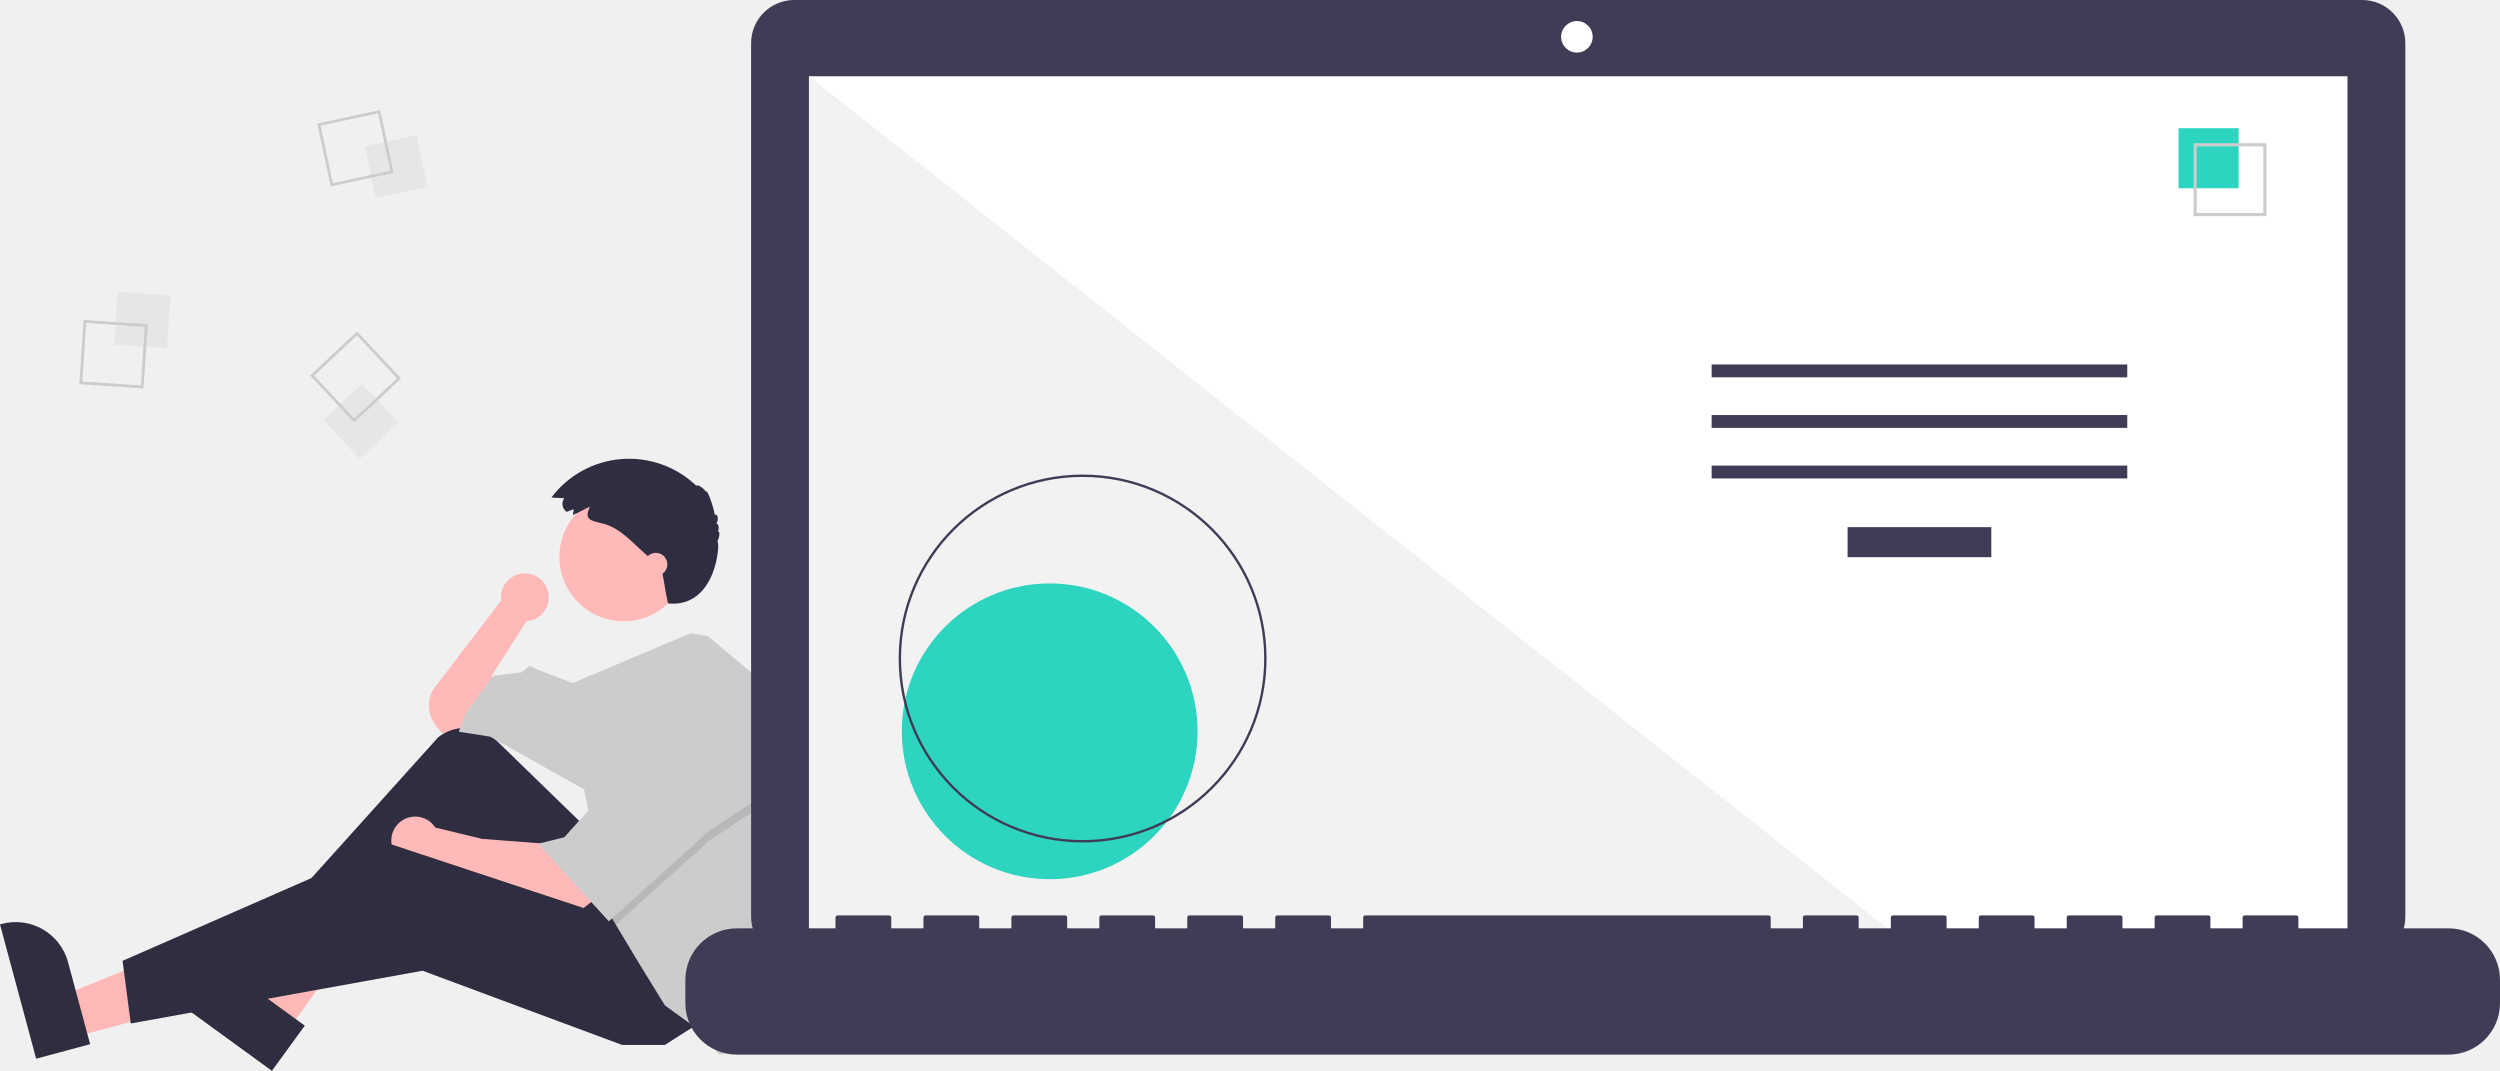
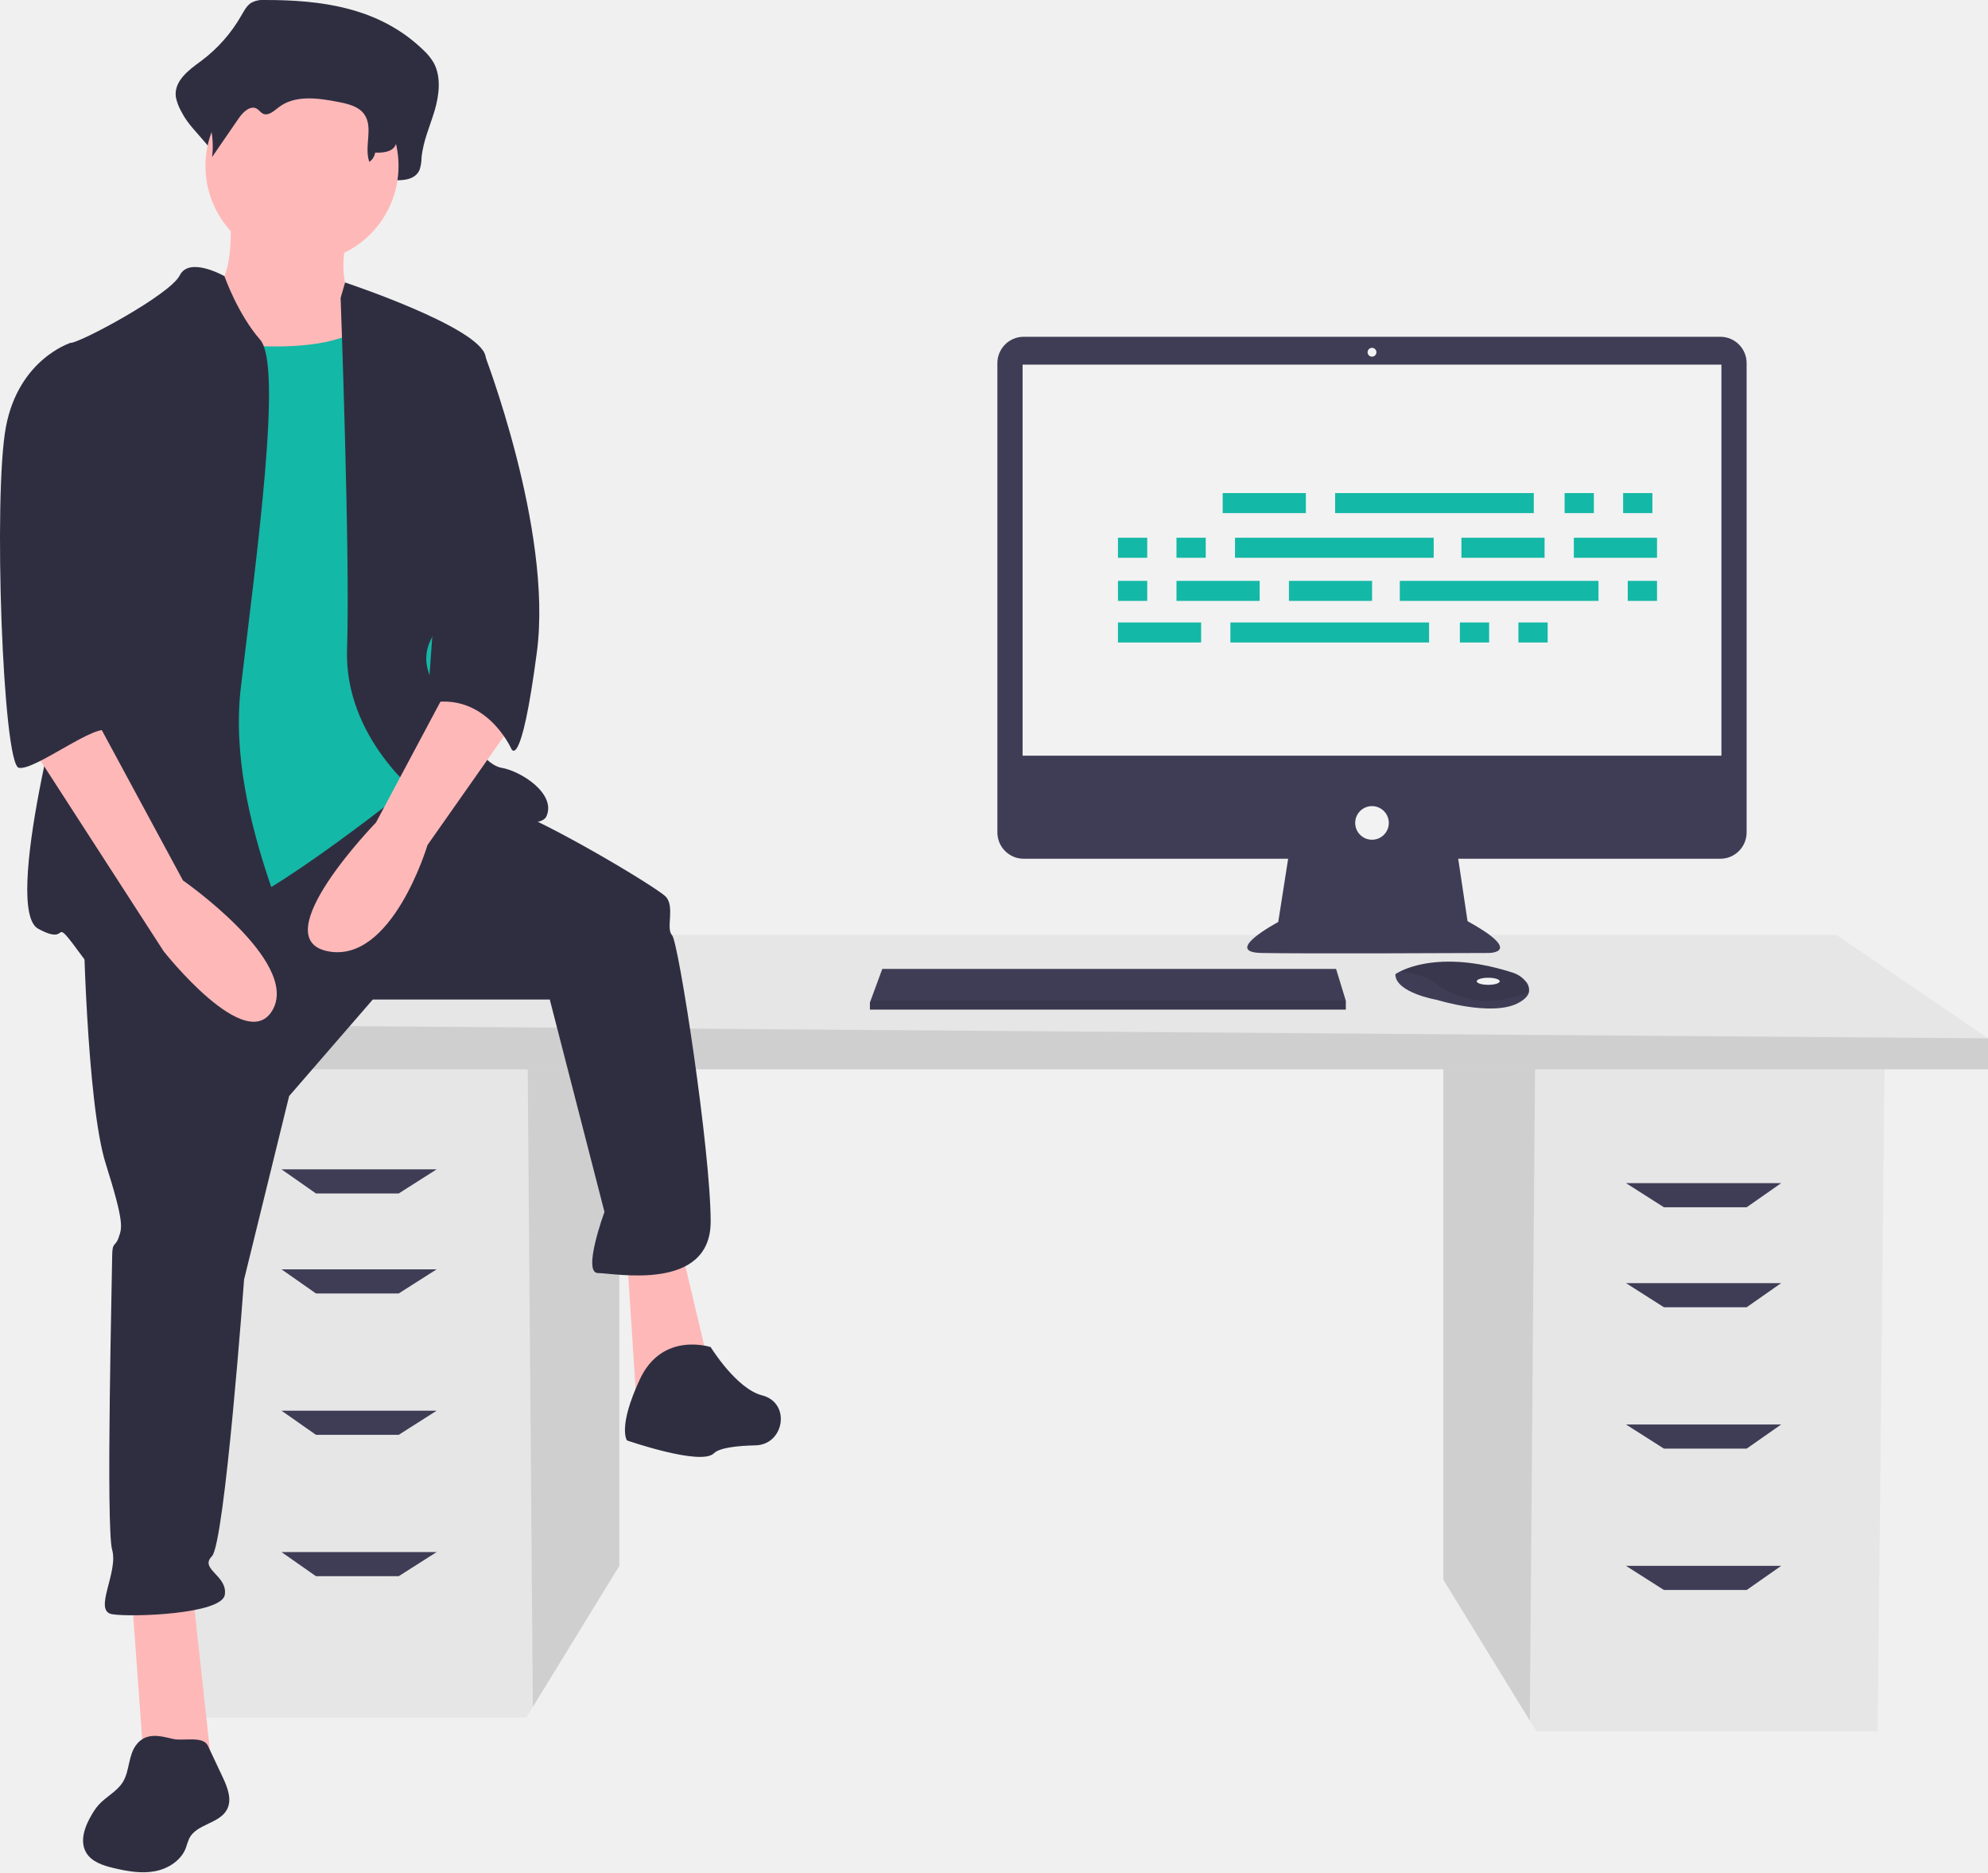
- <svg xmlns="http://www.w3.org/2000/svg" id="ba230943-1bdb-4bd0-9561-c7824586c7f7" data-name="Layer 1" width="1019.484" height="436.681" viewBox="0 0 1019.484 436.681">
-   <path d="M314.028,475.274a9.751,9.751,0,1,0-19.407,1.282l-28.014,36.686a13.583,13.583,0,0,0,1.836,14.914l2.198,2.564,10.083-2.017,11.428-10.083L290.806,507.192l14.117-22.183-.018-.016A9.743,9.743,0,0,0,314.028,475.274Z" transform="translate(-90.2579 -231.6594)" fill="#ffb9b9" />
-   <polygon points="30.041 422.968 25.468 405.984 88.8 380.265 95.549 405.331 30.041 422.968" fill="#ffb8b8" />
-   <path d="M105.002,663.391,90.258,608.629l.693-.187a22.075,22.075,0,0,1,27.054,15.575l0.0.001L127.01,657.466Z" transform="translate(-90.2579 -231.6594)" fill="#2f2e41" />
-   <polygon points="117.278 420.254 103.054 409.91 136.185 350.121 157.179 365.388 117.278 420.254" fill="#ffb8b8" />
-   <path d="M201.137,668.341,155.271,634.985l.422-.58a22.075,22.075,0,0,1,30.835-4.87l.001.001L214.542,649.908Z" transform="translate(-90.2579 -231.6594)" fill="#2f2e41" />
-   <path d="M328.45,568.364l-35.795-34.773a18.076,18.076,0,0,0-23.668-1.322L201.401,607.352l6.05,9.411L271.984,573.069l43.694,57.139,41.678-20.838Z" transform="translate(-90.2579 -231.6594)" fill="#2f2e41" />
-   <path d="M312.989,575.758l-26.217-2.017-18.986-4.603a9.753,9.753,0,1,0-1.85,12.656l-.003.014,11.428,4.706,49.072,16.806,6.05-4.706Z" transform="translate(-90.2579 -231.6594)" fill="#ffb9b9" />
-   <polygon points="285.92 416.699 271.131 426.11 253.653 426.11 172.315 395.86 53.332 417.371 49.971 391.826 158.871 344.099 254.326 375.693 285.92 416.699" fill="#2f2e41" />
-   <circle cx="254.326" cy="227.132" r="26.217" fill="#ffb9b9" />
-   <path d="M412.417,563.463a150.631,150.631,0,0,1-7.388,46.592l-1.963,6.037-9.411,43.022-10.083,2.689-7.394-9.411-14.789-10.755L350.634,624.158,341.411,608.791l-2.877-4.8-10.083-50.416-38.317-21.511-12.772-2.017,2.689-7.394,11.428-15.461L302.906,505.847l3.361-2.689,2.689,1.344,14.823,5.71,48.057-20.304,7.031,1.15L403.067,511.225A150.499,150.499,0,0,1,412.417,563.463Z" transform="translate(-90.2579 -231.6594)" fill="#ccc" />
-   <polygon points="314.825 325.949 289.281 342.754 251.153 377.131 248.276 372.332 240.209 331.999 242.226 331.999 263.065 293.683 314.825 325.949" opacity="0.1" style="isolation:isolate" />
-   <polygon points="263.065 289.649 242.226 327.965 230.126 341.41 219.371 344.099 248.276 375.693 289.281 338.721 314.825 321.915 263.065 289.649" fill="#ccc" />
-   <path d="M324.193,439.299l-2.841,1.093a3.965,3.965,0,0,1-1.06-5.507q.023-.034.047-.067l-5.249-.246a39.637,39.637,0,0,1,59.173-4.77c.239-.823,2.844.778,3.908,2.402.357-1.339,2.8,5.135,3.664,9.712.4-1.524,1.938.936.591,3.297.854-.125,1.239,2.059.578,3.276.934-.439.777,2.169-.236,3.911,1.333-.118-.114,27.331-20.114,25.331-1.392-6.397-1-6-2.64-14.226-.763-.81-1.599-1.548-2.433-2.284l-4.513-3.983c-5.247-4.632-10.021-10.348-17.011-12.08-4.804-1.19-7.841-1.458-5.223-6.872-2.365.987-4.574,2.455-6.961,3.372C323.905,440.902,324.239,440.055,324.193,439.299Z" transform="translate(-90.2579 -231.6594)" fill="#2f2e41" />
-   <circle cx="267.434" cy="230.157" r="4.706" fill="#ffb9b9" />
-   <rect x="137.514" y="351.376" width="21.61" height="21.61" transform="translate(-313.1754 254.4458) rotate(-86.18992)" fill="#e6e6e6" style="isolation:isolate" />
-   <path d="M124.344,362.131l26.183,1.744-1.744,26.183-26.183-1.744Zm24.969,2.806-23.906-1.592-1.592,23.906,23.906,1.592Z" transform="translate(-90.2579 -231.6594)" fill="#ccc" />
-   <rect x="241.009" y="288.772" width="21.61" height="21.61" transform="translate(-147.5724 -172.0746) rotate(-12.12675)" fill="#e6e6e6" style="isolation:isolate" />
-   <path d="M245.278,276.51l5.513,25.655-25.655,5.513-5.513-25.655Zm4.157,24.779-5.033-23.424-23.424,5.033,5.033,23.424Z" transform="translate(-90.2579 -231.6594)" fill="#ccc" />
-   <rect x="226.603" y="392.674" width="21.61" height="21.61" transform="translate(-301.9456 39.64172) rotate(-43.12712)" fill="#e6e6e6" style="isolation:isolate" />
-   <path d="M253.815,385.997,234.663,403.935l-17.939-19.152,19.152-17.939Zm-19.099,16.326,17.486-16.379-16.379-17.486-17.486,16.379Z" transform="translate(-90.2579 -231.6594)" fill="#ccc" />
-   <path d="M1053.535,231.659H414.152a17.598,17.598,0,0,0-17.599,17.598v356.252a17.599,17.599,0,0,0,17.599,17.599H1053.535a17.599,17.599,0,0,0,17.599-17.599V249.258a17.599,17.599,0,0,0-17.599-17.598Z" transform="translate(-90.2579 -231.6594)" fill="#3f3d56" />
-   <rect x="329.89" y="31.101" width="627.391" height="353.913" fill="#fff" />
-   <circle cx="643.049" cy="15.014" r="6.435" fill="#fff" />
-   <polygon points="777.858 385.015 329.89 385.015 329.89 31.102 777.858 385.015" fill="#f2f2f2" style="isolation:isolate" />
-   <circle cx="428.058" cy="298.224" r="60.307" fill="#2dd4bf" />
-   <path d="M531.741,575.21a75.016,75.016,0,1,1,75.016-75.016A75.016,75.016,0,0,1,531.741,575.21Zm0-149.051A74.035,74.035,0,1,0,605.776,500.194a74.035,74.035,0,0,0-74.035-74.035Z" transform="translate(-90.2579 -231.6594)" fill="#3f3d56" />
-   <rect x="753.437" y="214.97" width="58.605" height="12.246" fill="#3f3d56" />
-   <rect x="697.991" y="148.627" width="169.497" height="5.248" fill="#3f3d56" />
-   <rect x="697.991" y="169.246" width="169.497" height="5.248" fill="#3f3d56" />
-   <rect x="697.991" y="189.866" width="169.497" height="5.248" fill="#3f3d56" />
-   <rect x="888.401" y="52.282" width="24.492" height="24.492" fill="#2dd4bf" />
-   <path d="M1014.522,319.804h-29.74v-29.74h29.74Zm-28.447-1.293h27.154V291.357H986.075Z" transform="translate(-90.2579 -231.6594)" fill="#ccc" />
-   <path d="M1088.749,610.239h-61.229v-4.412a.875.875,0,0,0-.875-.875h-20.993a.875.875,0,0,0-.875.875v4.412H991.657v-4.412a.875.875,0,0,0-.875-.875H969.789a.875.875,0,0,0-.875.875h0v4.412H955.794v-4.412a.875.875,0,0,0-.875-.875h-20.993a.875.875,0,0,0-.875.875h0v4.412H919.931v-4.412a.875.875,0,0,0-.875-.875H898.064a.875.875,0,0,0-.875.875v4.412H884.068v-4.412a.875.875,0,0,0-.875-.875H862.201a.875.875,0,0,0-.875.875h0v4.412H848.205v-4.412a.875.875,0,0,0-.875-.875H826.338a.875.875,0,0,0-.875.875h0v4.412H812.343v-4.412a.875.875,0,0,0-.875-.875H647.023a.875.875,0,0,0-.875.875h0v4.412H633.028v-4.412a.875.875,0,0,0-.875-.875H611.161a.875.875,0,0,0-.875.875h0v4.412h-13.121v-4.412a.875.875,0,0,0-.875-.875h-20.993a.875.875,0,0,0-.875.875h0v4.412H561.302v-4.412a.875.875,0,0,0-.875-.875H539.435a.875.875,0,0,0-.875.875h0v4.412H525.44v-4.412a.875.875,0,0,0-.875-.875H503.572a.875.875,0,0,0-.875.875h0v4.412h-13.121v-4.412a.875.875,0,0,0-.875-.875H467.709a.875.875,0,0,0-.875.875v4.412H453.714v-4.412a.875.875,0,0,0-.875-.875H431.846a.875.875,0,0,0-.875.875h0v4.412H390.735A20.993,20.993,0,0,0,369.742,631.232v9.492A20.993,20.993,0,0,0,390.735,661.717h698.014a20.993,20.993,0,0,0,20.993-20.993V631.232A20.993,20.993,0,0,0,1088.749,610.239Z" transform="translate(-90.2579 -231.6594)" fill="#3f3d56" />
+ <svg xmlns="http://www.w3.org/2000/svg" id="b52d7e2d-d80f-4111-b6ed-d15502ee1edd" data-name="Layer 1" width="711.188" height="669.683" viewBox="0 0 711.188 669.683">
+   <polygon points="516.326 380.018 516.326 565.013 547.27 615.443 549.625 619.279 671.722 619.279 674.189 380.018 516.326 380.018" fill="#e6e6e6" />
+   <polygon points="516.326 380.018 516.326 565.013 547.27 615.443 549.169 380.018 516.326 380.018" opacity="0.1" />
+   <polygon points="221.566 375.084 221.566 560.08 190.622 610.51 188.267 614.345 66.17 614.345 63.703 375.084 221.566 375.084" fill="#e6e6e6" />
+   <polygon points="221.566 375.084 221.566 560.08 190.622 610.51 188.723 375.084 221.566 375.084" opacity="0.1" />
+   <polygon points="711.188 371.385 711.188 382.484 47.67 382.484 47.67 366.451 109.335 334.385 656.923 334.385 711.188 371.385" fill="#e6e6e6" />
+   <polygon points="711.188 371.385 711.188 382.484 47.67 382.484 47.67 366.451 711.188 371.385" opacity="0.1" />
+   <polygon points="142.635 426.883 113.035 426.883 100.702 418.25 156.201 418.25 142.635 426.883" fill="#3f3d56" />
+   <polygon points="142.635 462.649 113.035 462.649 100.702 454.016 156.201 454.016 142.635 462.649" fill="#3f3d56" />
+   <polygon points="142.635 513.215 113.035 513.215 100.702 504.581 156.201 504.581 142.635 513.215" fill="#3f3d56" />
+   <polygon points="142.635 563.78 113.035 563.78 100.702 555.147 156.201 555.147 142.635 563.78" fill="#3f3d56" />
+   <polygon points="595.257 431.816 624.857 431.816 637.19 423.183 581.691 423.183 595.257 431.816" fill="#3f3d56" />
+   <polygon points="595.257 467.582 624.857 467.582 637.19 458.949 581.691 458.949 595.257 467.582" fill="#3f3d56" />
+   <polygon points="595.257 518.148 624.857 518.148 637.19 509.515 581.691 509.515 595.257 518.148" fill="#3f3d56" />
+   <polygon points="595.257 568.713 624.857 568.713 637.19 560.08 581.691 560.08 595.257 568.713" fill="#3f3d56" />
+   <path d="M859.82,235.615H610.634a9.423,9.423,0,0,0-9.424,9.424V412.897a9.423,9.423,0,0,0,9.424,9.424h94.593l-3.544,22.626s-20.253,10.759-6.013,11.076,81.328,0,81.328,0,12.974,0-7.595-11.392l-3.334-22.31h93.75a9.423,9.423,0,0,0,9.424-9.424V245.039A9.423,9.423,0,0,0,859.82,235.615Z" transform="translate(-244.406 -115.1587)" fill="#3f3d56" />
+   <rect x="365.823" y="130.424" width="249.996" height="139.871" fill="#f2f2f2" />
+   <circle cx="490.821" cy="125.994" r="1.582" fill="#f2f2f2" />
+   <circle cx="490.821" cy="294.346" r="6.013" fill="#f2f2f2" />
+   <polygon points="481.452 357.952 481.452 361.117 311.202 361.117 311.202 358.585 311.436 357.952 315.632 346.56 477.971 346.56 481.452 357.952" fill="#3f3d56" />
+   <path d="M791.376,470.013c-.31,1.326-1.481,2.725-4.127,4.047-9.493,4.747-28.797-1.266-28.797-1.266s-14.873-2.532-14.873-9.177a11.866,11.866,0,0,1,1.304-.775c3.991-2.112,17.225-7.322,40.691.221a9.786,9.786,0,0,1,4.46,2.923A4.667,4.667,0,0,1,791.376,470.013Z" transform="translate(-244.406 -115.1587)" fill="#3f3d56" />
+   <path d="M791.376,470.013c-11.62,4.452-21.977,4.785-32.607-2.598a23.343,23.343,0,0,0-13.886-4.573c3.991-2.112,17.225-7.322,40.691.221a9.786,9.786,0,0,1,4.46,2.923A4.667,4.667,0,0,1,791.376,470.013Z" transform="translate(-244.406 -115.1587)" opacity="0.1" />
+   <ellipse cx="532.4" cy="350.99" rx="4.114" ry="1.266" fill="#f2f2f2" />
+   <polygon points="481.452 357.952 481.452 361.117 311.202 361.117 311.202 358.585 311.436 357.952 481.452 357.952" opacity="0.1" />
+   <path d="M339.068,115.159a8.554,8.554,0,0,0-4.961,1.108c-1.476,1.011-2.406,2.782-3.356,4.429a52.986,52.986,0,0,1-14.434,16.305c-4.289,3.142-9.742,7.06-9.008,12.853a17.372,17.372,0,0,0,2.091,5.426c3.957,7.987,14.754,14.159,13.692,23.273,3.931-6.581-1.327-9.835,2.604-16.416,1.872-3.134,5.124-6.672,7.951-4.704.946.659,1.568,1.841,2.553,2.419,2.351,1.38,4.853-1.258,6.934-3.126,7.177-6.443,17.383-4.755,26.314-2.747,4.216.948,8.847,2.191,11.34,6.221,3.277,5.298-3.113,11.02-4.728,17.01a3.264,3.264,0,0,0,3.503,4.062c2.68-.264,5.854-.481,6.013-1.657,3.372.12,7.503-.262,8.947-3.772a14.762,14.762,0,0,0,.693-4.293c.53-5.897,3.033-11.277,4.691-16.89s2.379-12.191-.419-17.167a19.864,19.864,0,0,0-3.666-4.456C379.94,117.67,359.063,115.136,339.068,115.159Z" transform="translate(-244.406 -115.1587)" fill="#2f2e41" />
+   <path d="M326.544,190.064s3.453,28.778-9.209,31.081,11.511,41.441,11.511,41.441l57.557,6.907-13.814-46.045s-9.209-3.453-3.453-26.476S326.544,190.064,326.544,190.064Z" transform="translate(-244.406 -115.1587)" fill="#ffb8b8" />
+   <polygon points="47.028 569.318 51.633 632.631 75.806 632.631 68.9 569.318 47.028 569.318" fill="#ffb8b8" />
+   <polygon points="224.303 449.6 227.756 502.552 254.233 491.041 243.872 447.298 224.303 449.6" fill="#ffb8b8" />
+   <path d="M274.167,442.738s1.151,66.766,8.058,88.637,5.756,23.023,4.605,26.476-2.302,1.151-2.302,6.907-2.302,96.695,0,104.753-6.907,21.872,0,23.023,39.139,0,40.29-6.907-9.209-9.209-4.605-13.814,11.511-98.998,11.511-98.998l16.116-65.615,29.93-34.534H441.082l19.569,75.975s-8.058,21.872-2.302,21.872,40.29,6.907,40.29-18.418S487.127,451.947,484.825,449.645s1.151-10.36-2.302-13.814-43.743-27.627-58.708-32.232S387.857,393.515,387.857,393.515Z" transform="translate(-244.406 -115.1587)" fill="#2f2e41" />
+   <path d="M498.639,596.991s-17.267-5.756-25.325,11.511-4.605,21.872-4.605,21.872,26.476,9.209,31.081,4.605c2.003-2.003,8.365-2.699,14.913-2.846,9.973-.224,12.626-14.333,3.207-17.619q-.421-.147-.853-.255C507.848,611.955,498.639,596.991,498.639,596.991Z" transform="translate(-244.406 -115.1587)" fill="#2f2e41" />
+   <circle cx="108.038" cy="59.365" r="34.534" fill="#ffb8b8" />
+   <path d="M307.55,235.534s56.406,11.511,70.219-6.907,19.569,51.801,19.569,51.801l6.907,73.673-10.36,40.29s-54.103,43.743-71.37,47.197-43.743,5.756-43.743,5.756,8.058-127.776,8.058-130.078S307.55,235.534,307.55,235.534Z" transform="translate(-244.406 -115.1587)" fill="#14b8a6" />
+   <path d="M324.704,213.945s-12.55-7.189-16.003-.282S273.016,237.836,269.562,237.836s6.907,95.544,2.302,107.056S245.389,440.436,258.051,447.343s3.453-6.907,16.116,10.36,74.824,17.267,78.277,10.36-27.627-58.708-21.872-107.056,14.965-115.114,6.907-124.323S324.704,213.945,324.704,213.945Z" transform="translate(-244.406 -115.1587)" fill="#2f2e41" />
+   <path d="M366.258,221.72l1.603-5.518s47.895,15.878,50.198,26.238,1.151,82.882-6.907,88.637-19.569,14.965-11.511,28.778,17.267,28.778,24.174,29.93,19.569,9.209,16.116,17.267-44.894-6.907-44.894-6.907-27.627-20.72-26.476-52.952S366.258,221.72,366.258,221.72Z" transform="translate(-244.406 -115.1587)" fill="#2f2e41" />
+   <path d="M406.548,357.554l-27.627,51.801s-40.29,41.441-17.267,46.045,35.685-37.987,35.685-37.987l29.93-42.592Z" transform="translate(-244.406 -115.1587)" fill="#ffb8b8" />
+   <path d="M340.75,124.195a7.838,7.838,0,0,0-4.039.783,9.413,9.413,0,0,0-2.732,3.131,39.773,39.773,0,0,1-11.75,11.524c-3.491,2.221-7.93,4.99-7.333,9.084a11.359,11.359,0,0,0,1.702,3.835,30.163,30.163,0,0,1,3.665,18.801l9.6-13.954c1.524-2.215,4.171-4.715,6.472-3.324.77.466,1.276,1.301,2.078,1.71,1.914.975,3.95-.889,5.644-2.21,5.842-4.554,14.15-3.361,21.421-1.942,3.432.67,7.202,1.549,9.231,4.397,3.372,4.733-.149,11.572,1.819,17.04a5.023,5.023,0,0,0,2.079-3.317c2.745.085,6.107-.185,7.283-2.666a9.188,9.188,0,0,0,.564-3.034c.432-4.168,2.469-7.971,3.819-11.938s1.937-8.616-.341-12.133a14.681,14.681,0,0,0-2.984-3.149C374.022,125.97,357.027,124.178,340.75,124.195Z" transform="translate(-244.406 -115.1587)" fill="#2f2e41" />
+   <path d="M406.548,237.836l10.725,2.847s24.96,63.919,19.204,107.662-9.209,34.534-9.209,34.534-9.209-20.72-29.93-16.116Z" transform="translate(-244.406 -115.1587)" fill="#2f2e41" />
+   <path d="M293.029,739.422c-2.776,3.772-2.219,9.165-4.678,13.151-2.131,3.455-6.148,5.267-8.814,8.329a22.326,22.326,0,0,0-2.266,3.26c-2.473,4.143-4.483,9.452-2.048,13.616,1.959,3.35,6.078,4.66,9.855,5.552,4.774,1.128,9.734,2.031,14.564,1.169s9.549-3.819,11.271-8.412a32.5,32.5,0,0,1,1.205-3.401c2.617-5.153,10.827-5.209,13.506-10.33,1.875-3.584.151-7.916-1.571-11.576l-5.261-11.177c-1.746-3.709-8.824-1.576-12.513-2.465C301.465,735.978,296.491,734.701,293.029,739.422Z" transform="translate(-244.406 -115.1587)" fill="#2f2e41" />
+   <path d="M254.598,380.577l48.348,74.824s29.93,37.987,39.139,20.72-32.232-46.045-32.232-46.045L278.772,372.519Z" transform="translate(-244.406 -115.1587)" fill="#ffb8b8" />
+   <path d="M278.772,240.138,269.562,237.836s-18.418,5.756-23.023,29.93-1.151,120.869,4.605,122.02,28.427-16.837,32.056-13.023-7.882-15.756-4.429-26.116S278.772,240.138,278.772,240.138Z" transform="translate(-244.406 -115.1587)" fill="#2f2e41" />
+   <g id="f3c2397c-d780-4cc6-97d8-1503d8277a2c" data-name="Group 13">
+     <rect id="ad41612f-86f7-46b2-a964-3a5da7bcf3cf" data-name="Rectangle 55" x="437.407" y="176.363" width="29.752" height="7.163" fill="#14b8a6" />
+     <rect id="b9a0b375-cc2a-4c59-8850-661af54e4f62" data-name="Rectangle 56" x="559.722" y="176.363" width="10.468" height="7.163" fill="#14b8a6" />
+     <rect id="e174c2ab-9bc5-41ec-b37c-b06fbf8a9878" data-name="Rectangle 57" x="580.659" y="176.363" width="10.468" height="7.163" fill="#14b8a6" />
+     <rect id="ba2479ac-4c7d-43b4-a028-73b1e20e4002" data-name="Rectangle 58" x="477.628" y="176.363" width="71.075" height="7.163" fill="#14b8a6" />
+     <rect id="ac60ef86-00f2-480b-8171-28b6fdfc1958" data-name="Rectangle 59" x="399.941" y="222.644" width="29.752" height="7.163" fill="#14b8a6" />
+     <rect id="b3d8298d-cd65-487a-8b19-4cee946356e7" data-name="Rectangle 60" x="522.256" y="222.644" width="10.468" height="7.163" fill="#14b8a6" />
+     <rect id="ed27f15f-f0c4-4569-8330-a6688f8e356c" data-name="Rectangle 61" x="543.193" y="222.644" width="10.468" height="7.163" fill="#14b8a6" />
+     <rect id="f685c005-adaf-4d60-acda-005b037d82a6" data-name="Rectangle 62" x="440.162" y="222.644" width="71.075" height="7.163" fill="#14b8a6" />
+     <rect id="eca7c7fc-83f8-48ca-a588-6606db47af3f" data-name="Rectangle 63" x="522.807" y="192.341" width="29.752" height="7.163" fill="#14b8a6" />
+     <rect id="a71b5b2f-f8b9-481d-a301-5e3357e5fe42" data-name="Rectangle 64" x="563.028" y="192.341" width="29.752" height="7.163" fill="#14b8a6" />
+     <rect id="abb3a25a-f854-41fc-8391-e6ad9fbe2417" data-name="Rectangle 66" x="399.941" y="192.341" width="10.468" height="7.163" fill="#14b8a6" />
+     <rect id="add2b425-b775-4eb5-9c25-8c4c14f957c9" data-name="Rectangle 67" x="420.878" y="192.341" width="10.468" height="7.163" fill="#14b8a6" />
+     <rect id="b7159612-3b84-4b0b-a885-612eaab04c06" data-name="Rectangle 68" x="441.815" y="192.341" width="71.075" height="7.163" fill="#14b8a6" />
+     <rect id="edfc7301-4de5-47dc-80e2-1ae2da982d6d" data-name="Rectangle 69" x="461.099" y="207.768" width="29.752" height="7.163" fill="#14b8a6" />
+     <rect id="e1009f91-6275-4375-80fa-0d778e331fdc" data-name="Rectangle 70" x="420.878" y="207.768" width="29.752" height="7.163" fill="#14b8a6" />
+     <rect id="a060fb9f-1f1a-4862-9a69-16dd49199e18" data-name="Rectangle 71" x="399.941" y="207.768" width="10.468" height="7.163" fill="#14b8a6" />
+     <rect id="b6754d5f-104f-449c-b9a9-cf9ac82bf5fe" data-name="Rectangle 73" x="582.312" y="207.768" width="10.468" height="7.163" fill="#14b8a6" />
+     <rect id="e6ed1ccd-2cfd-450f-a339-07df3a1ee6bb" data-name="Rectangle 74" x="500.768" y="207.768" width="71.075" height="7.163" fill="#14b8a6" />
+   </g>
</svg>
